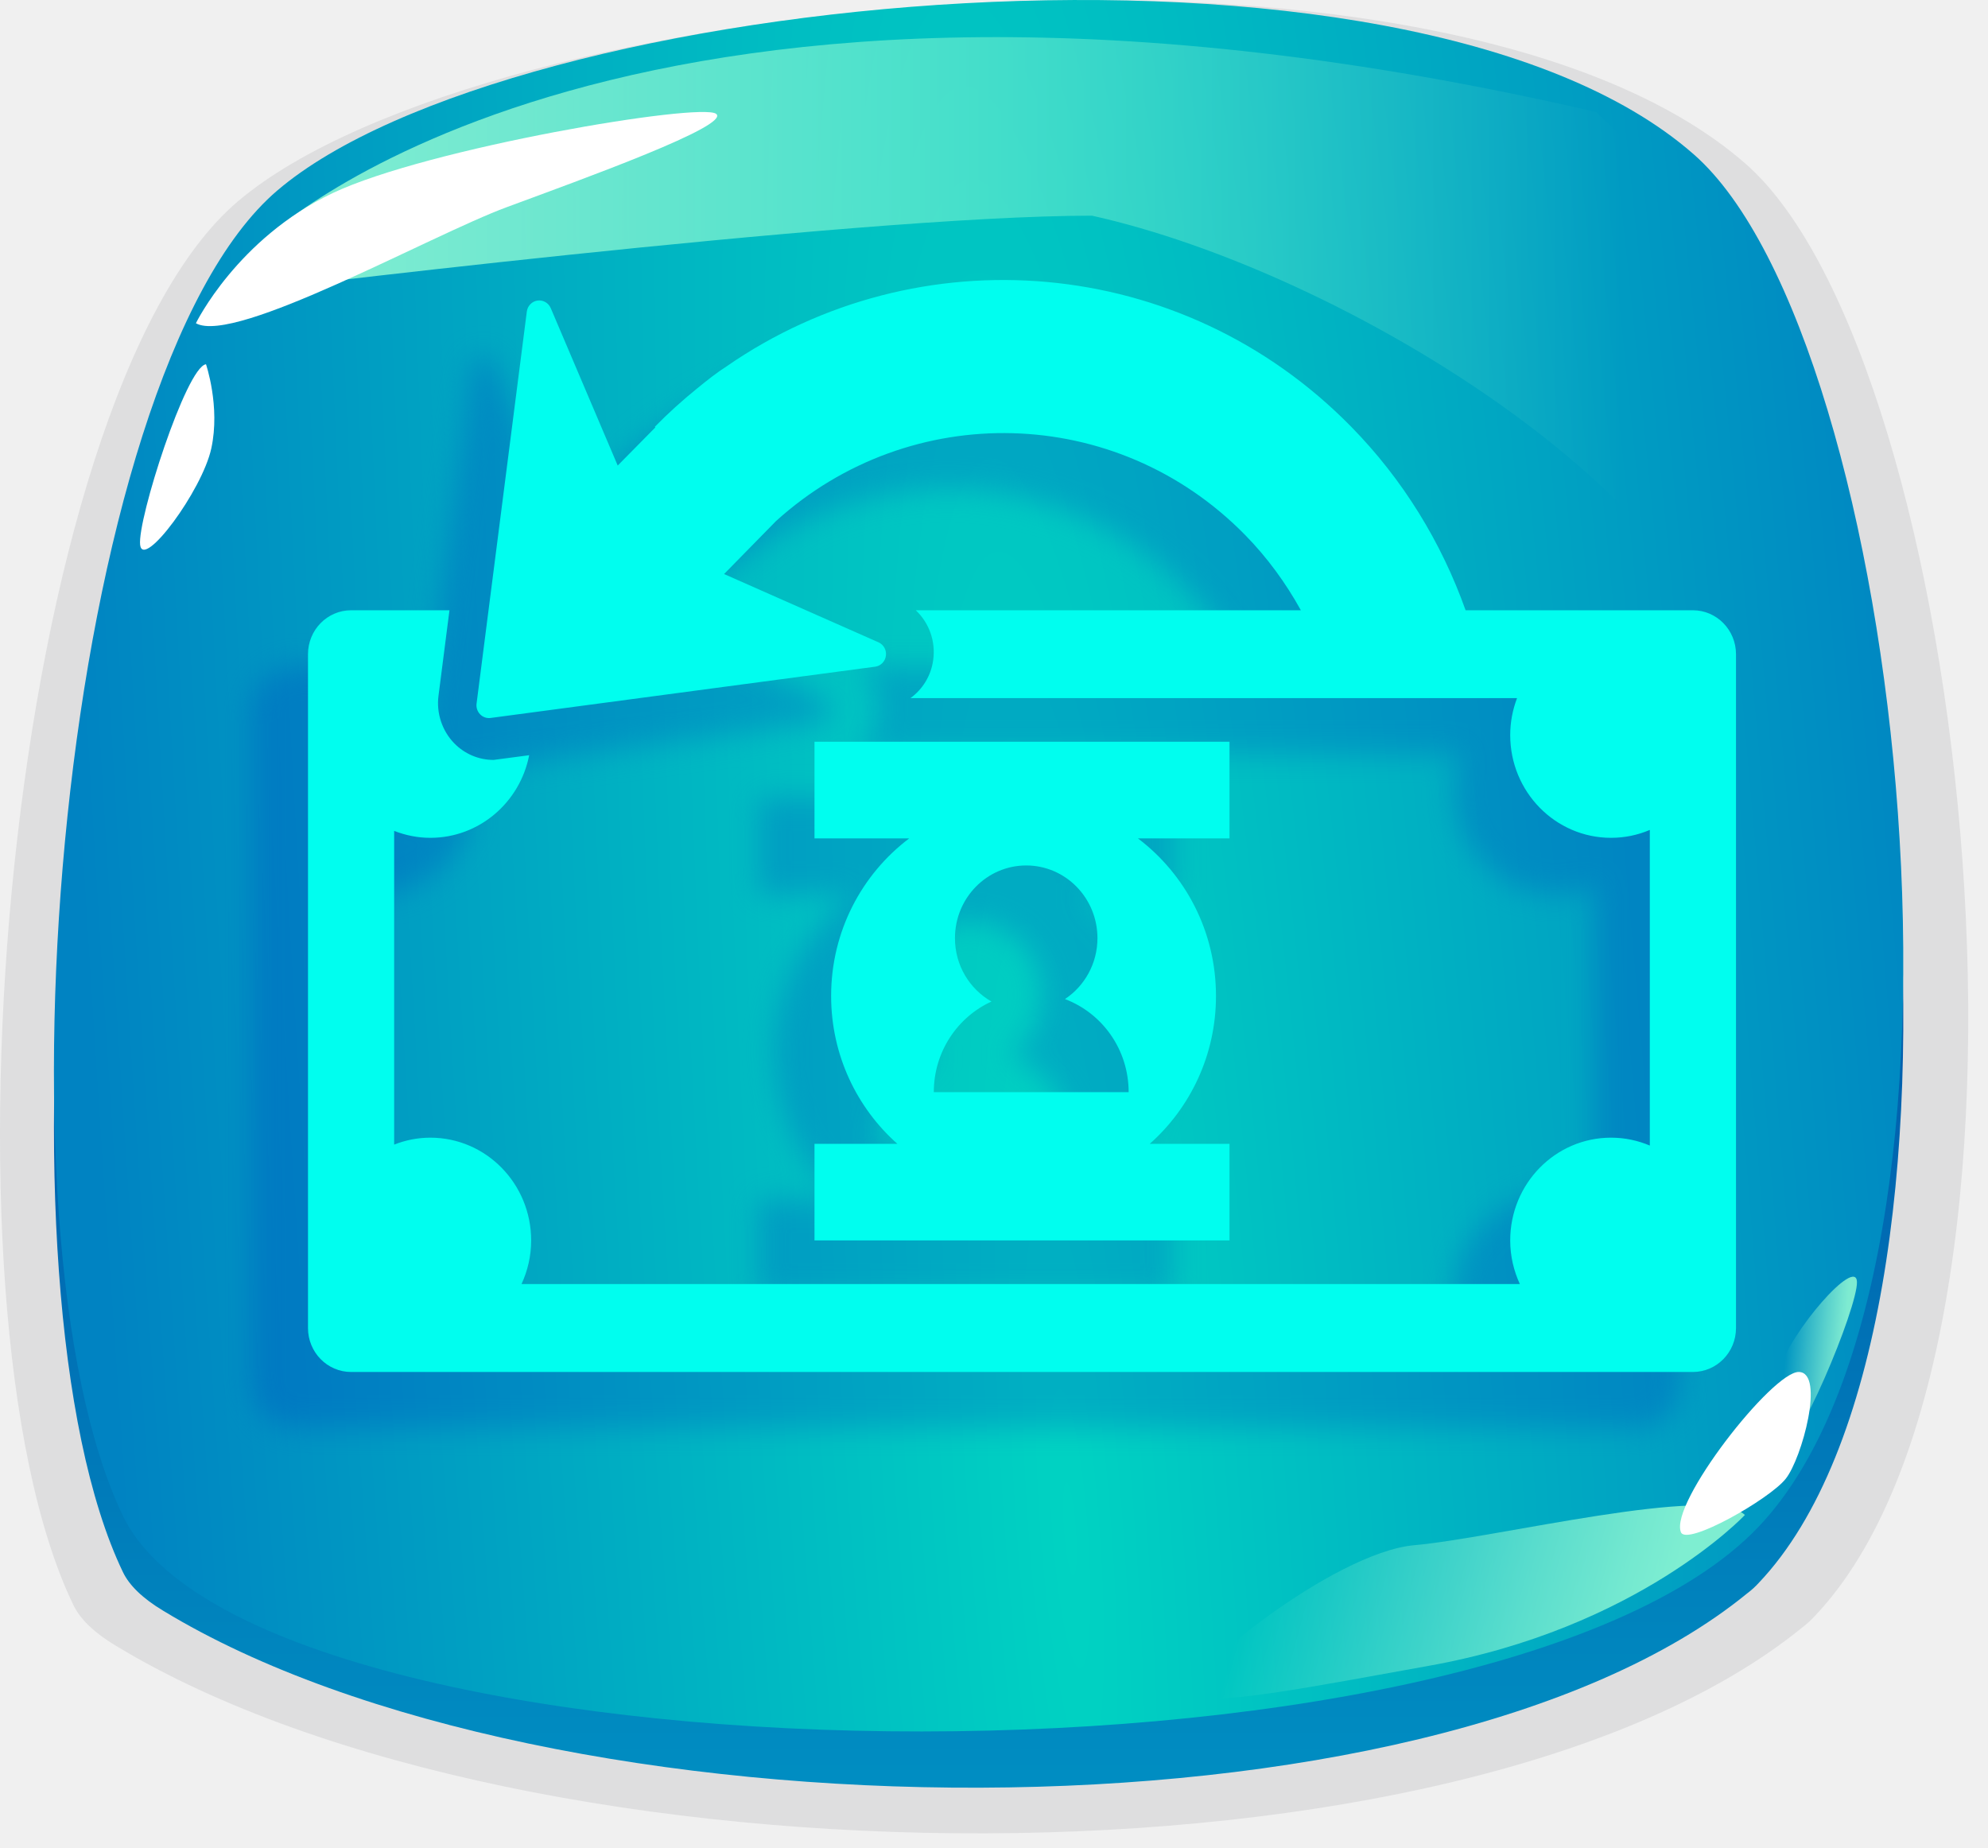
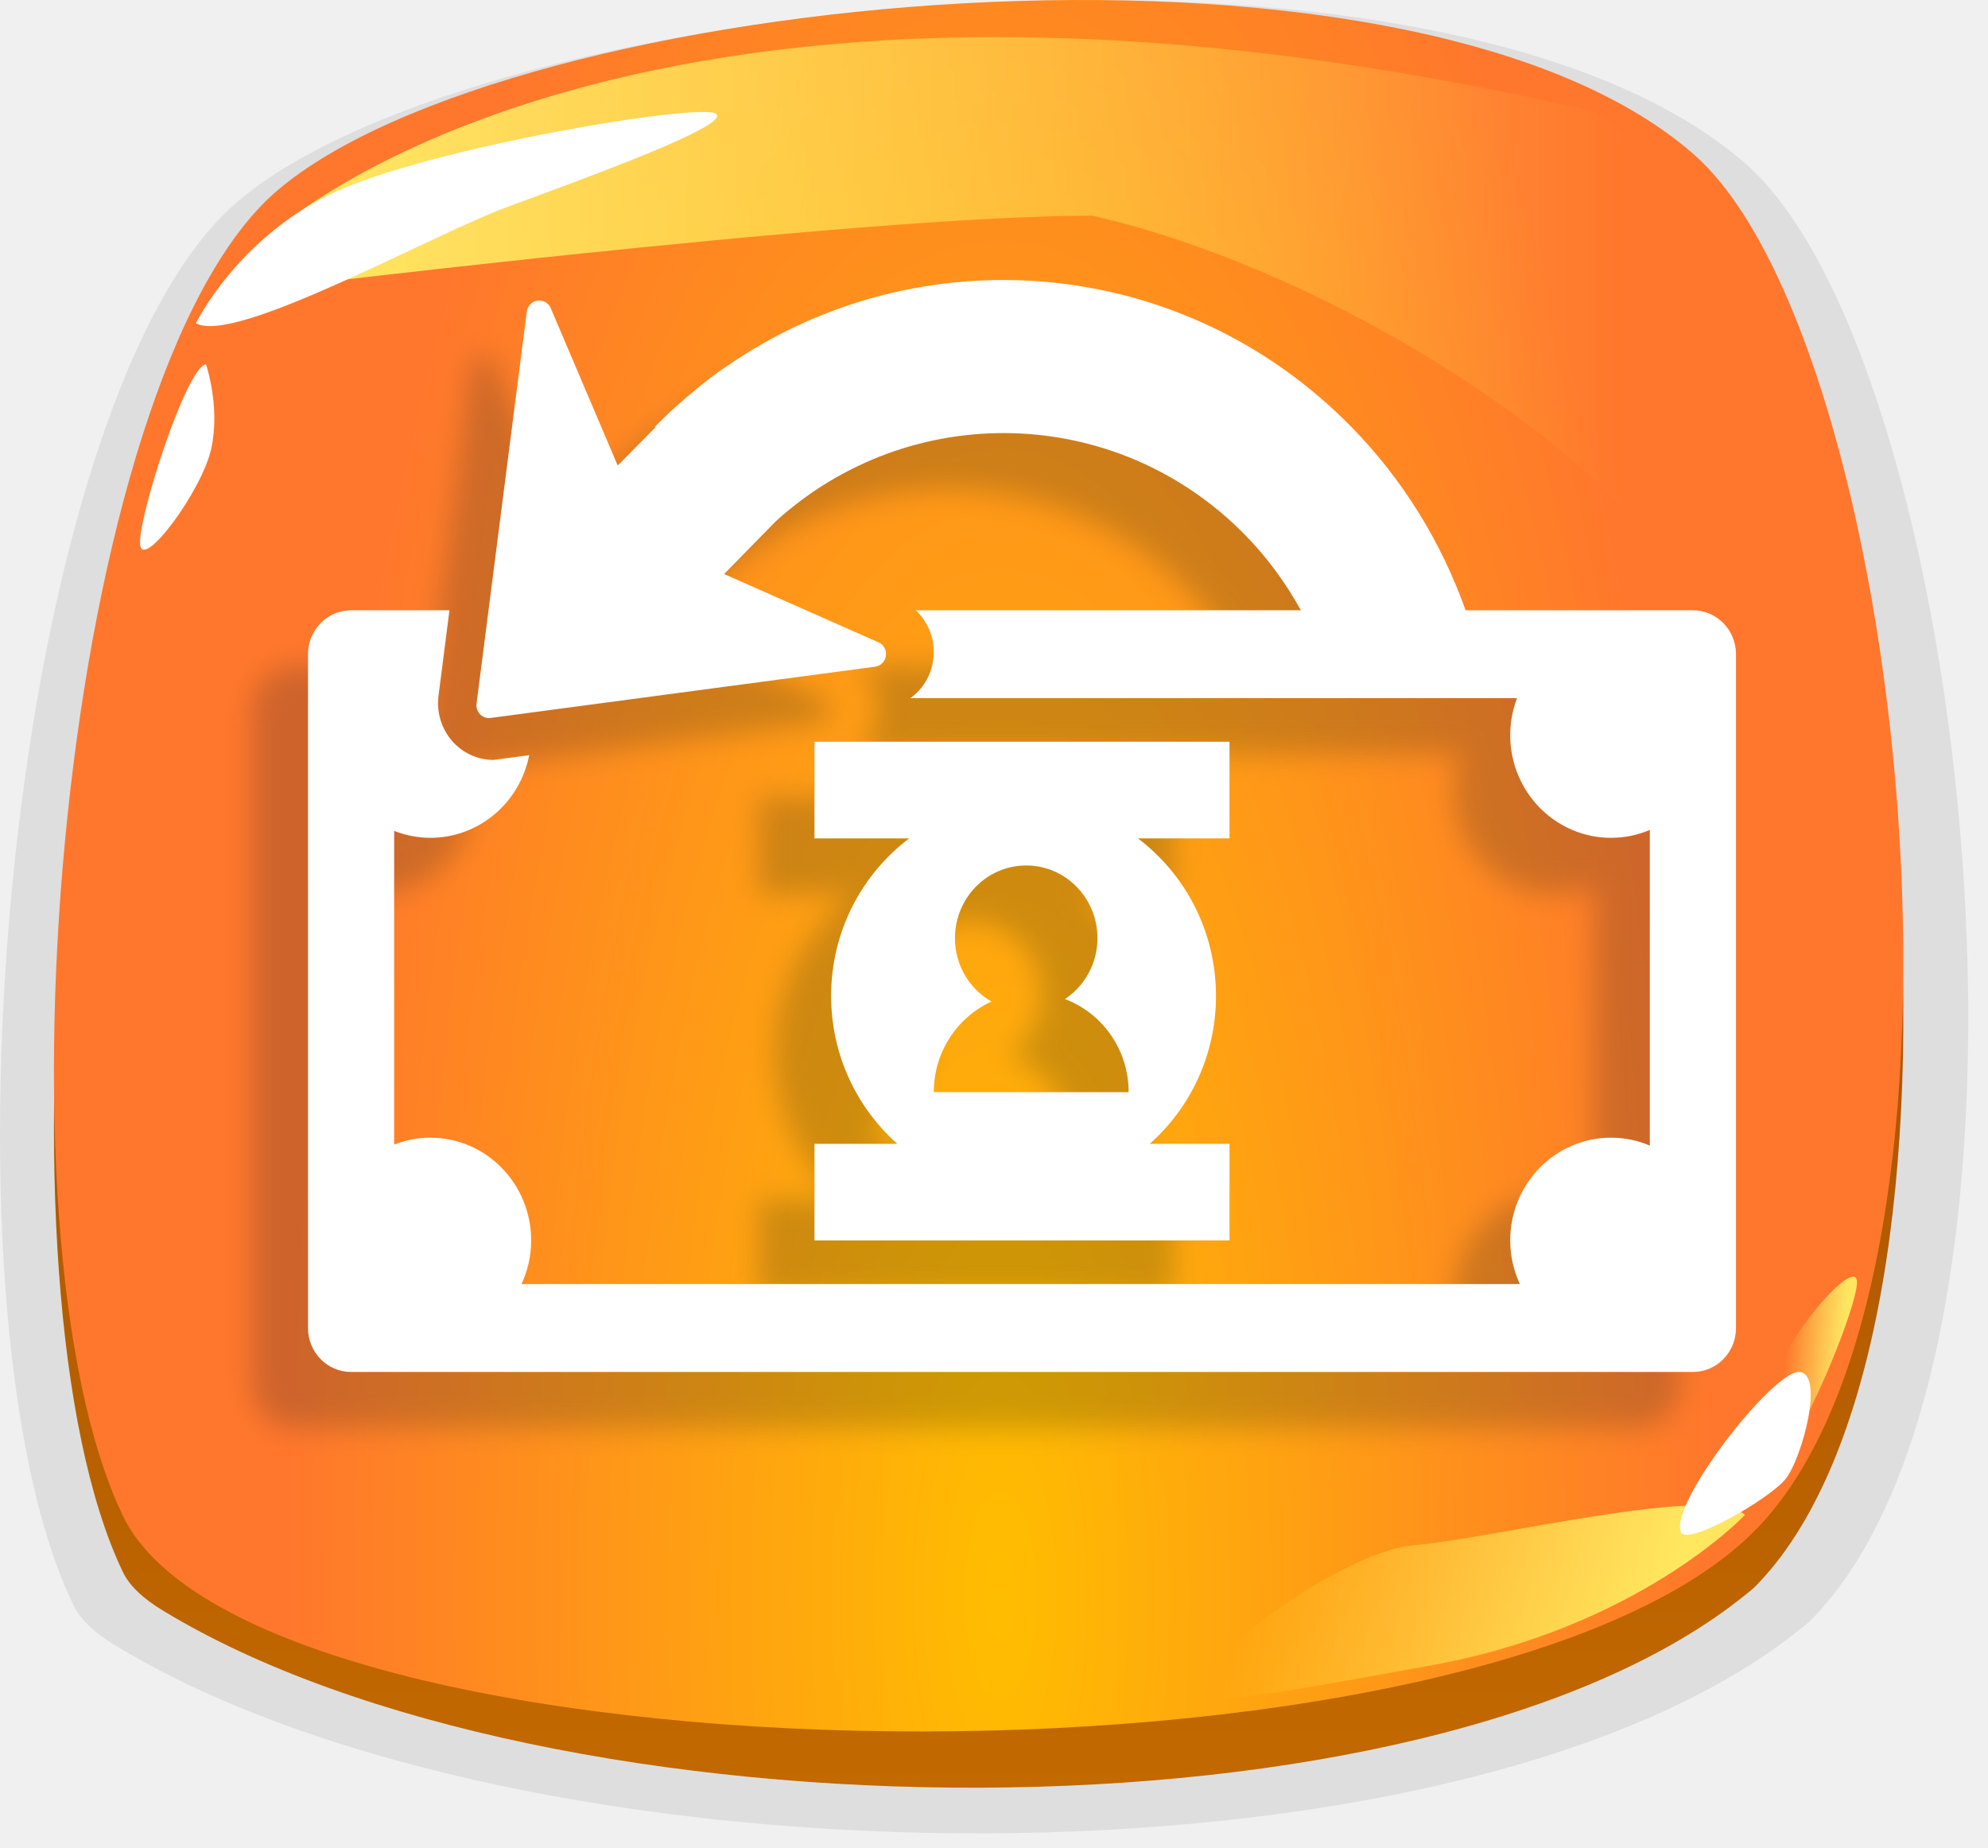
<svg xmlns="http://www.w3.org/2000/svg" width="71" height="66" viewBox="0 0 71 66" fill="none">
  <path opacity="0.1" d="M64.788 57.745C64.665 57.878 64.522 58.01 64.358 58.133C52.224 67.992 18.794 67.646 4.149 58.785C3.381 58.326 2.868 57.837 2.622 57.327C-2.574 46.57 0.245 14.197 8.494 7.192C17.349 -0.312 51.394 -3.707 62.329 5.836C70.353 12.831 74.176 47.936 64.788 57.745Z" fill="#3C3E48" />
-   <path d="M62.803 56.543C62.687 56.669 62.552 56.794 62.398 56.909C50.997 66.221 19.586 65.894 5.826 57.526C5.104 57.092 4.622 56.63 4.391 56.149C-0.491 45.99 2.157 15.417 9.909 8.801C18.228 1.714 50.217 -1.493 60.492 7.521C68.031 14.126 71.623 47.28 62.803 56.543Z" fill="url(#paint0_linear_294_6241)" />
-   <path d="M4.39 54.139C9.098 63.942 53.104 64.722 62.801 54.534C71.622 45.27 68.03 12.117 60.49 5.511C50.216 -3.502 18.227 -0.295 9.907 6.801C2.156 13.407 -0.492 43.98 4.39 54.139Z" fill="url(#paint1_radial_294_6241)" />
-   <g style="mix-blend-mode:multiply" filter="url(#filter0_f_294_6241)">
+   <path d="M62.803 56.543C62.687 56.669 62.552 56.794 62.398 56.909C50.997 66.221 19.586 65.894 5.826 57.526C5.104 57.092 4.622 56.63 4.391 56.149C-0.491 45.99 2.157 15.417 9.909 8.801C18.228 1.714 50.217 -1.493 60.492 7.521C68.031 14.126 71.623 47.28 62.803 56.543Z" fill="url(#paint0_linear_89_3764)" />
+   <path d="M4.39 54.139C9.098 63.942 53.104 64.722 62.801 54.534C71.622 45.27 68.03 12.117 60.49 5.511C50.216 -3.502 18.227 -0.295 9.907 6.801C2.156 13.407 -0.492 43.98 4.39 54.139Z" fill="url(#paint1_radial_89_3764)" />
+   <g style="mix-blend-mode:multiply" filter="url(#filter0_f_89_3764)">
    <path d="M60 25.365V49.431C60 50.298 59.311 51 58.462 51H10.539C9.689 51 9 50.298 9 49.431V25.365C9 24.498 9.689 23.796 10.539 23.796H14.052L13.66 26.853C13.58 27.47 13.79 28.102 14.224 28.548C14.599 28.93 15.098 29.141 15.628 29.141L16.899 28.973C16.571 30.655 15.116 31.923 13.369 31.923C12.914 31.923 12.479 31.832 12.077 31.675V42.88C12.478 42.722 12.913 42.632 13.369 42.632C15.358 42.632 16.97 44.276 16.97 46.303C16.97 46.861 16.844 47.388 16.625 47.861H52.281C52.063 47.388 51.936 46.861 51.936 46.303C51.936 44.276 53.547 42.632 55.537 42.632C56.027 42.632 56.495 42.733 56.922 42.914V31.641C56.495 31.823 56.027 31.923 55.537 31.923C53.549 31.923 51.936 30.28 51.936 28.253C51.936 27.788 52.025 27.344 52.18 26.934H30.516C30.951 26.619 31.254 26.131 31.328 25.574C31.423 24.901 31.178 24.239 30.707 23.796H44.46C43.922 22.823 43.261 21.914 42.468 21.106C37.873 16.421 30.509 16.265 25.714 20.611L23.86 22.502L29.374 24.94C29.559 25.021 29.668 25.219 29.639 25.422C29.612 25.626 29.454 25.785 29.254 25.811L15.521 27.642C15.383 27.66 15.246 27.614 15.147 27.512C15.049 27.411 15.002 27.27 15.02 27.13L16.815 13.128C16.828 13.025 16.874 12.934 16.942 12.865C17.009 12.795 17.098 12.749 17.196 12.735C17.395 12.706 17.59 12.817 17.67 13.006L20.061 18.627L21.407 17.262L21.388 17.242C21.867 16.752 22.371 16.3 22.889 15.88C23.232 15.598 23.622 15.292 23.946 15.087C30.786 10.349 40.201 11.063 46.258 17.241C48.102 19.121 49.476 21.363 50.343 23.796H58.462C59.309 23.796 60 24.498 60 25.365ZM27.089 42.852H30.049C28.602 41.567 27.683 39.68 27.683 37.57C27.683 35.261 28.782 33.22 30.472 31.943H27.089V28.491H41.911V31.943H38.64C40.329 33.22 41.428 35.261 41.428 37.57C41.428 39.68 40.51 41.566 39.063 42.852H41.911V46.303H27.089V42.852ZM33.409 37.77C32.196 38.325 31.35 39.563 31.35 41.007H38.309C38.309 39.479 37.361 38.181 36.034 37.682C36.732 37.219 37.195 36.417 37.195 35.505C37.195 34.072 36.055 32.91 34.651 32.91C33.245 32.91 32.106 34.072 32.106 35.505C32.104 36.48 32.631 37.326 33.409 37.77Z" fill="#CED6FF" />
  </g>
-   <path d="M62 23.365V47.431C62 48.298 61.311 49 60.462 49H12.539C11.689 49 11 48.298 11 47.431V23.365C11 22.498 11.689 21.796 12.539 21.796H16.052L15.66 24.853C15.58 25.47 15.79 26.102 16.224 26.548C16.599 26.93 17.098 27.141 17.628 27.141L18.899 26.973C18.571 28.655 17.116 29.923 15.369 29.923C14.914 29.923 14.479 29.832 14.077 29.675V40.88C14.478 40.722 14.913 40.632 15.369 40.632C17.358 40.632 18.97 42.276 18.97 44.303C18.97 44.861 18.844 45.388 18.625 45.861H54.281C54.063 45.388 53.936 44.861 53.936 44.303C53.936 42.276 55.547 40.632 57.537 40.632C58.027 40.632 58.495 40.733 58.922 40.914V29.641C58.495 29.823 58.027 29.923 57.537 29.923C55.549 29.923 53.936 28.28 53.936 26.253C53.936 25.788 54.025 25.344 54.18 24.934H32.516C32.95 24.619 33.254 24.131 33.328 23.574C33.423 22.901 33.178 22.239 32.707 21.796H46.46C45.922 20.823 45.261 19.914 44.468 19.106C39.873 14.421 32.509 14.265 27.714 18.611L25.86 20.502L31.374 22.94C31.559 23.021 31.668 23.219 31.639 23.422C31.612 23.626 31.454 23.785 31.254 23.811L17.521 25.642C17.383 25.66 17.246 25.614 17.147 25.512C17.049 25.411 17.002 25.27 17.02 25.13L18.815 11.128C18.828 11.025 18.874 10.934 18.942 10.865C19.009 10.795 19.098 10.749 19.196 10.735C19.395 10.706 19.59 10.817 19.67 11.006L22.061 16.627L23.407 15.262L23.388 15.242C23.867 14.752 24.371 14.3 24.889 13.88C25.232 13.598 25.622 13.292 25.946 13.087C32.786 8.349 42.201 9.064 48.258 15.242C50.102 17.121 51.476 19.363 52.343 21.796H60.462C61.309 21.796 62 22.498 62 23.365ZM29.089 40.852H32.049C30.602 39.567 29.683 37.68 29.683 35.57C29.683 33.261 30.782 31.22 32.472 29.943H29.089V26.491H43.911V29.943H40.64C42.329 31.22 43.428 33.261 43.428 35.57C43.428 37.68 42.51 39.566 41.063 40.852H43.911V44.303H29.089V40.852ZM35.409 35.77C34.196 36.325 33.35 37.563 33.35 39.007H40.309C40.309 37.479 39.361 36.181 38.034 35.682C38.732 35.219 39.195 34.417 39.195 33.505C39.195 32.072 38.055 30.91 36.651 30.91C35.245 30.91 34.106 32.072 34.106 33.505C34.104 34.48 34.631 35.326 35.409 35.77Z" fill="#00FEEF" />
-   <path style="mix-blend-mode:screen" d="M9.5 8.5C9.5 8.5 22.5 -4 57 4C57 4 68 14 65.025 20.729C65.025 20.729 66 23 62 25C60.993 17.767 48 9.704 39 7.703C30.5 7.703 8 10.5 8 10.5L9.5 8.5Z" fill="url(#paint2_linear_294_6241)" />
+   <path d="M62 23.365V47.431C62 48.298 61.311 49 60.462 49H12.539C11.689 49 11 48.298 11 47.431V23.365C11 22.498 11.689 21.796 12.539 21.796H16.052L15.66 24.853C15.58 25.47 15.79 26.102 16.224 26.548C16.599 26.93 17.098 27.141 17.628 27.141L18.899 26.973C18.571 28.655 17.116 29.923 15.369 29.923C14.914 29.923 14.479 29.832 14.077 29.675V40.88C14.478 40.722 14.913 40.632 15.369 40.632C17.358 40.632 18.97 42.276 18.97 44.303C18.97 44.861 18.844 45.388 18.625 45.861H54.281C54.063 45.388 53.936 44.861 53.936 44.303C53.936 42.276 55.547 40.632 57.537 40.632C58.027 40.632 58.495 40.733 58.922 40.914V29.641C58.495 29.823 58.027 29.923 57.537 29.923C55.549 29.923 53.936 28.28 53.936 26.253C53.936 25.788 54.025 25.344 54.18 24.934H32.516C32.95 24.619 33.254 24.131 33.328 23.574C33.423 22.901 33.178 22.239 32.707 21.796H46.46C45.922 20.823 45.261 19.914 44.468 19.106C39.873 14.421 32.509 14.265 27.714 18.611L25.86 20.502L31.374 22.94C31.559 23.021 31.668 23.219 31.639 23.422C31.612 23.626 31.454 23.785 31.254 23.811L17.521 25.642C17.383 25.66 17.246 25.614 17.147 25.512C17.049 25.411 17.002 25.27 17.02 25.13L18.815 11.128C18.828 11.025 18.874 10.934 18.942 10.865C19.009 10.795 19.098 10.749 19.196 10.735C19.395 10.706 19.59 10.817 19.67 11.006L22.061 16.627L23.407 15.262L23.388 15.242C23.867 14.752 24.371 14.3 24.889 13.88C25.232 13.598 25.622 13.292 25.946 13.087C32.786 8.349 42.201 9.064 48.258 15.242C50.102 17.121 51.476 19.363 52.343 21.796H60.462C61.309 21.796 62 22.498 62 23.365ZM29.089 40.852H32.049C30.602 39.567 29.683 37.68 29.683 35.57C29.683 33.261 30.782 31.22 32.472 29.943H29.089V26.491H43.911V29.943H40.64C42.329 31.22 43.428 33.261 43.428 35.57C43.428 37.68 42.51 39.566 41.063 40.852H43.911V44.303H29.089V40.852ZM35.409 35.77C34.196 36.325 33.35 37.563 33.35 39.007H40.309C40.309 37.479 39.361 36.181 38.034 35.682C38.732 35.219 39.195 34.417 39.195 33.505C39.195 32.072 38.055 30.91 36.651 30.91C35.245 30.91 34.106 32.072 34.106 33.505C34.104 34.48 34.631 35.326 35.409 35.77Z" fill="white" />
+   <path style="mix-blend-mode:screen" d="M9.5 8.5C9.5 8.5 22.5 -4 57 4C57 4 68 14 65.025 20.729C65.025 20.729 66 23 62 25C60.993 17.767 48 9.704 39 7.703C30.5 7.703 8 10.5 8 10.5L9.5 8.5Z" fill="url(#paint2_linear_89_3764)" />
  <path d="M7 11.538C7 11.538 8.473 8.514 11.882 6.896C15.3 5.279 25.017 3.651 25.575 4.065C26.124 4.479 20.837 6.386 18.103 7.397C15.368 8.408 8.396 12.318 7 11.547V11.538Z" fill="white" />
-   <path style="mix-blend-mode:screen" d="M62.311 54.114C62.311 54.114 58.5 58.169 51 59.5C47.276 60.161 42.93 61.047 42.5 60.5C42.08 59.956 47.606 55.443 50.511 55.187C53.415 54.931 61.17 52.994 62.314 54.105L62.311 54.114Z" fill="url(#paint3_linear_294_6241)" />
+   <path style="mix-blend-mode:screen" d="M62.311 54.114C62.311 54.114 58.5 58.169 51 59.5C47.276 60.161 42.93 61.047 42.5 60.5C42.08 59.956 47.606 55.443 50.511 55.187C53.415 54.931 61.17 52.994 62.314 54.105L62.311 54.114Z" fill="url(#paint3_linear_89_3764)" />
  <path d="M7.354 13.01C6.651 13.116 4.899 18.566 5.005 19.461C5.111 20.357 7.219 17.526 7.547 16.014C7.874 14.512 7.354 13 7.354 13V13.01Z" fill="white" />
-   <path style="mix-blend-mode:screen" d="M63.45 52.018C64.16 51.97 66.352 46.682 66.32 45.781C66.287 44.879 63.954 47.528 63.504 49.008C63.055 50.479 63.45 52.028 63.45 52.028L63.45 52.018Z" fill="url(#paint4_linear_294_6241)" />
+   <path style="mix-blend-mode:screen" d="M63.45 52.018C64.16 51.97 66.352 46.682 66.32 45.781C66.287 44.879 63.954 47.528 63.504 49.008C63.055 50.479 63.45 52.028 63.45 52.028L63.45 52.018Z" fill="url(#paint4_linear_89_3764)" />
  <path d="M60.032 54.721C59.622 53.689 63.306 48.978 64.246 49C65.186 49.023 64.352 52.096 63.776 52.814C63.215 53.532 60.229 55.237 60.032 54.721Z" fill="white" />
  <defs>
-     <filter id="filter0_f_294_6241" x="8" y="11" width="53" height="41" filterUnits="userSpaceOnUse" color-interpolation-filters="sRGB">
+     <filter id="filter0_f_89_3764" x="8" y="11" width="53" height="41" filterUnits="userSpaceOnUse" color-interpolation-filters="sRGB">
      <feFlood flood-opacity="0" result="BackgroundImageFix" />
      <feBlend mode="normal" in="SourceGraphic" in2="BackgroundImageFix" result="shape" />
-       <feGaussianBlur stdDeviation="0.5" result="effect1_foregroundBlur_294_6241" />
+       <feGaussianBlur stdDeviation="0.5" result="effect1_foregroundBlur_89_3764" />
    </filter>
-     <linearGradient id="paint0_linear_294_6241" x1="38.187" y1="63.847" x2="38.187" y2="2.009" gradientUnits="userSpaceOnUse">
-       <stop stop-color="#008EC2" />
-       <stop offset="1" stop-color="#002092" />
+     <linearGradient id="paint0_linear_89_3764" x1="38.187" y1="63.847" x2="38.187" y2="2.009" gradientUnits="userSpaceOnUse">
+       <stop stop-color="#C26900" />
+       <stop offset="1" stop-color="#923D00" />
    </linearGradient>
-     <radialGradient id="paint1_radial_294_6241" cx="0" cy="0" r="1" gradientUnits="userSpaceOnUse" gradientTransform="translate(38.2044 55.9585) rotate(-3.94662) scale(33.5105 282.839)">
-       <stop stop-color="#00D3C2" />
-       <stop offset="1" stop-color="#0083C2" />
+     <radialGradient id="paint1_radial_89_3764" cx="0" cy="0" r="1" gradientUnits="userSpaceOnUse" gradientTransform="translate(35.7326 57.4711) scale(25.3388 75.8087)">
+       <stop stop-color="#FFBD00" />
+       <stop offset="1" stop-color="#FF772C" />
    </radialGradient>
-     <linearGradient id="paint2_linear_294_6241" x1="11.676" y1="13.881" x2="57.996" y2="13.881" gradientUnits="userSpaceOnUse">
+     <linearGradient id="paint2_linear_89_3764" x1="11.676" y1="13.881" x2="57.996" y2="13.881" gradientUnits="userSpaceOnUse">
      <stop stop-color="#7ED140" />
      <stop offset="0.11" stop-color="#74C03B" />
      <stop offset="0.34" stop-color="#5A962E" />
      <stop offset="0.65" stop-color="#315219" />
      <stop offset="1" />
    </linearGradient>
-     <linearGradient id="paint3_linear_294_6241" x1="59.628" y1="56.911" x2="45.588" y2="53.081" gradientUnits="userSpaceOnUse">
+     <linearGradient id="paint3_linear_89_3764" x1="59.628" y1="56.911" x2="45.588" y2="53.081" gradientUnits="userSpaceOnUse">
      <stop stop-color="#7ED140" />
      <stop offset="0.11" stop-color="#74C03B" />
      <stop offset="0.34" stop-color="#5A962E" />
      <stop offset="0.65" stop-color="#315219" />
      <stop offset="1" />
    </linearGradient>
-     <linearGradient id="paint4_linear_294_6241" x1="65.826" y1="48.626" x2="63.757" y2="48.456" gradientUnits="userSpaceOnUse">
+     <linearGradient id="paint4_linear_89_3764" x1="65.826" y1="48.626" x2="63.757" y2="48.456" gradientUnits="userSpaceOnUse">
      <stop stop-color="#7ED140" />
      <stop offset="0.11" stop-color="#74C03B" />
      <stop offset="0.34" stop-color="#5A962E" />
      <stop offset="0.65" stop-color="#315219" />
      <stop offset="1" />
    </linearGradient>
  </defs>
</svg>
